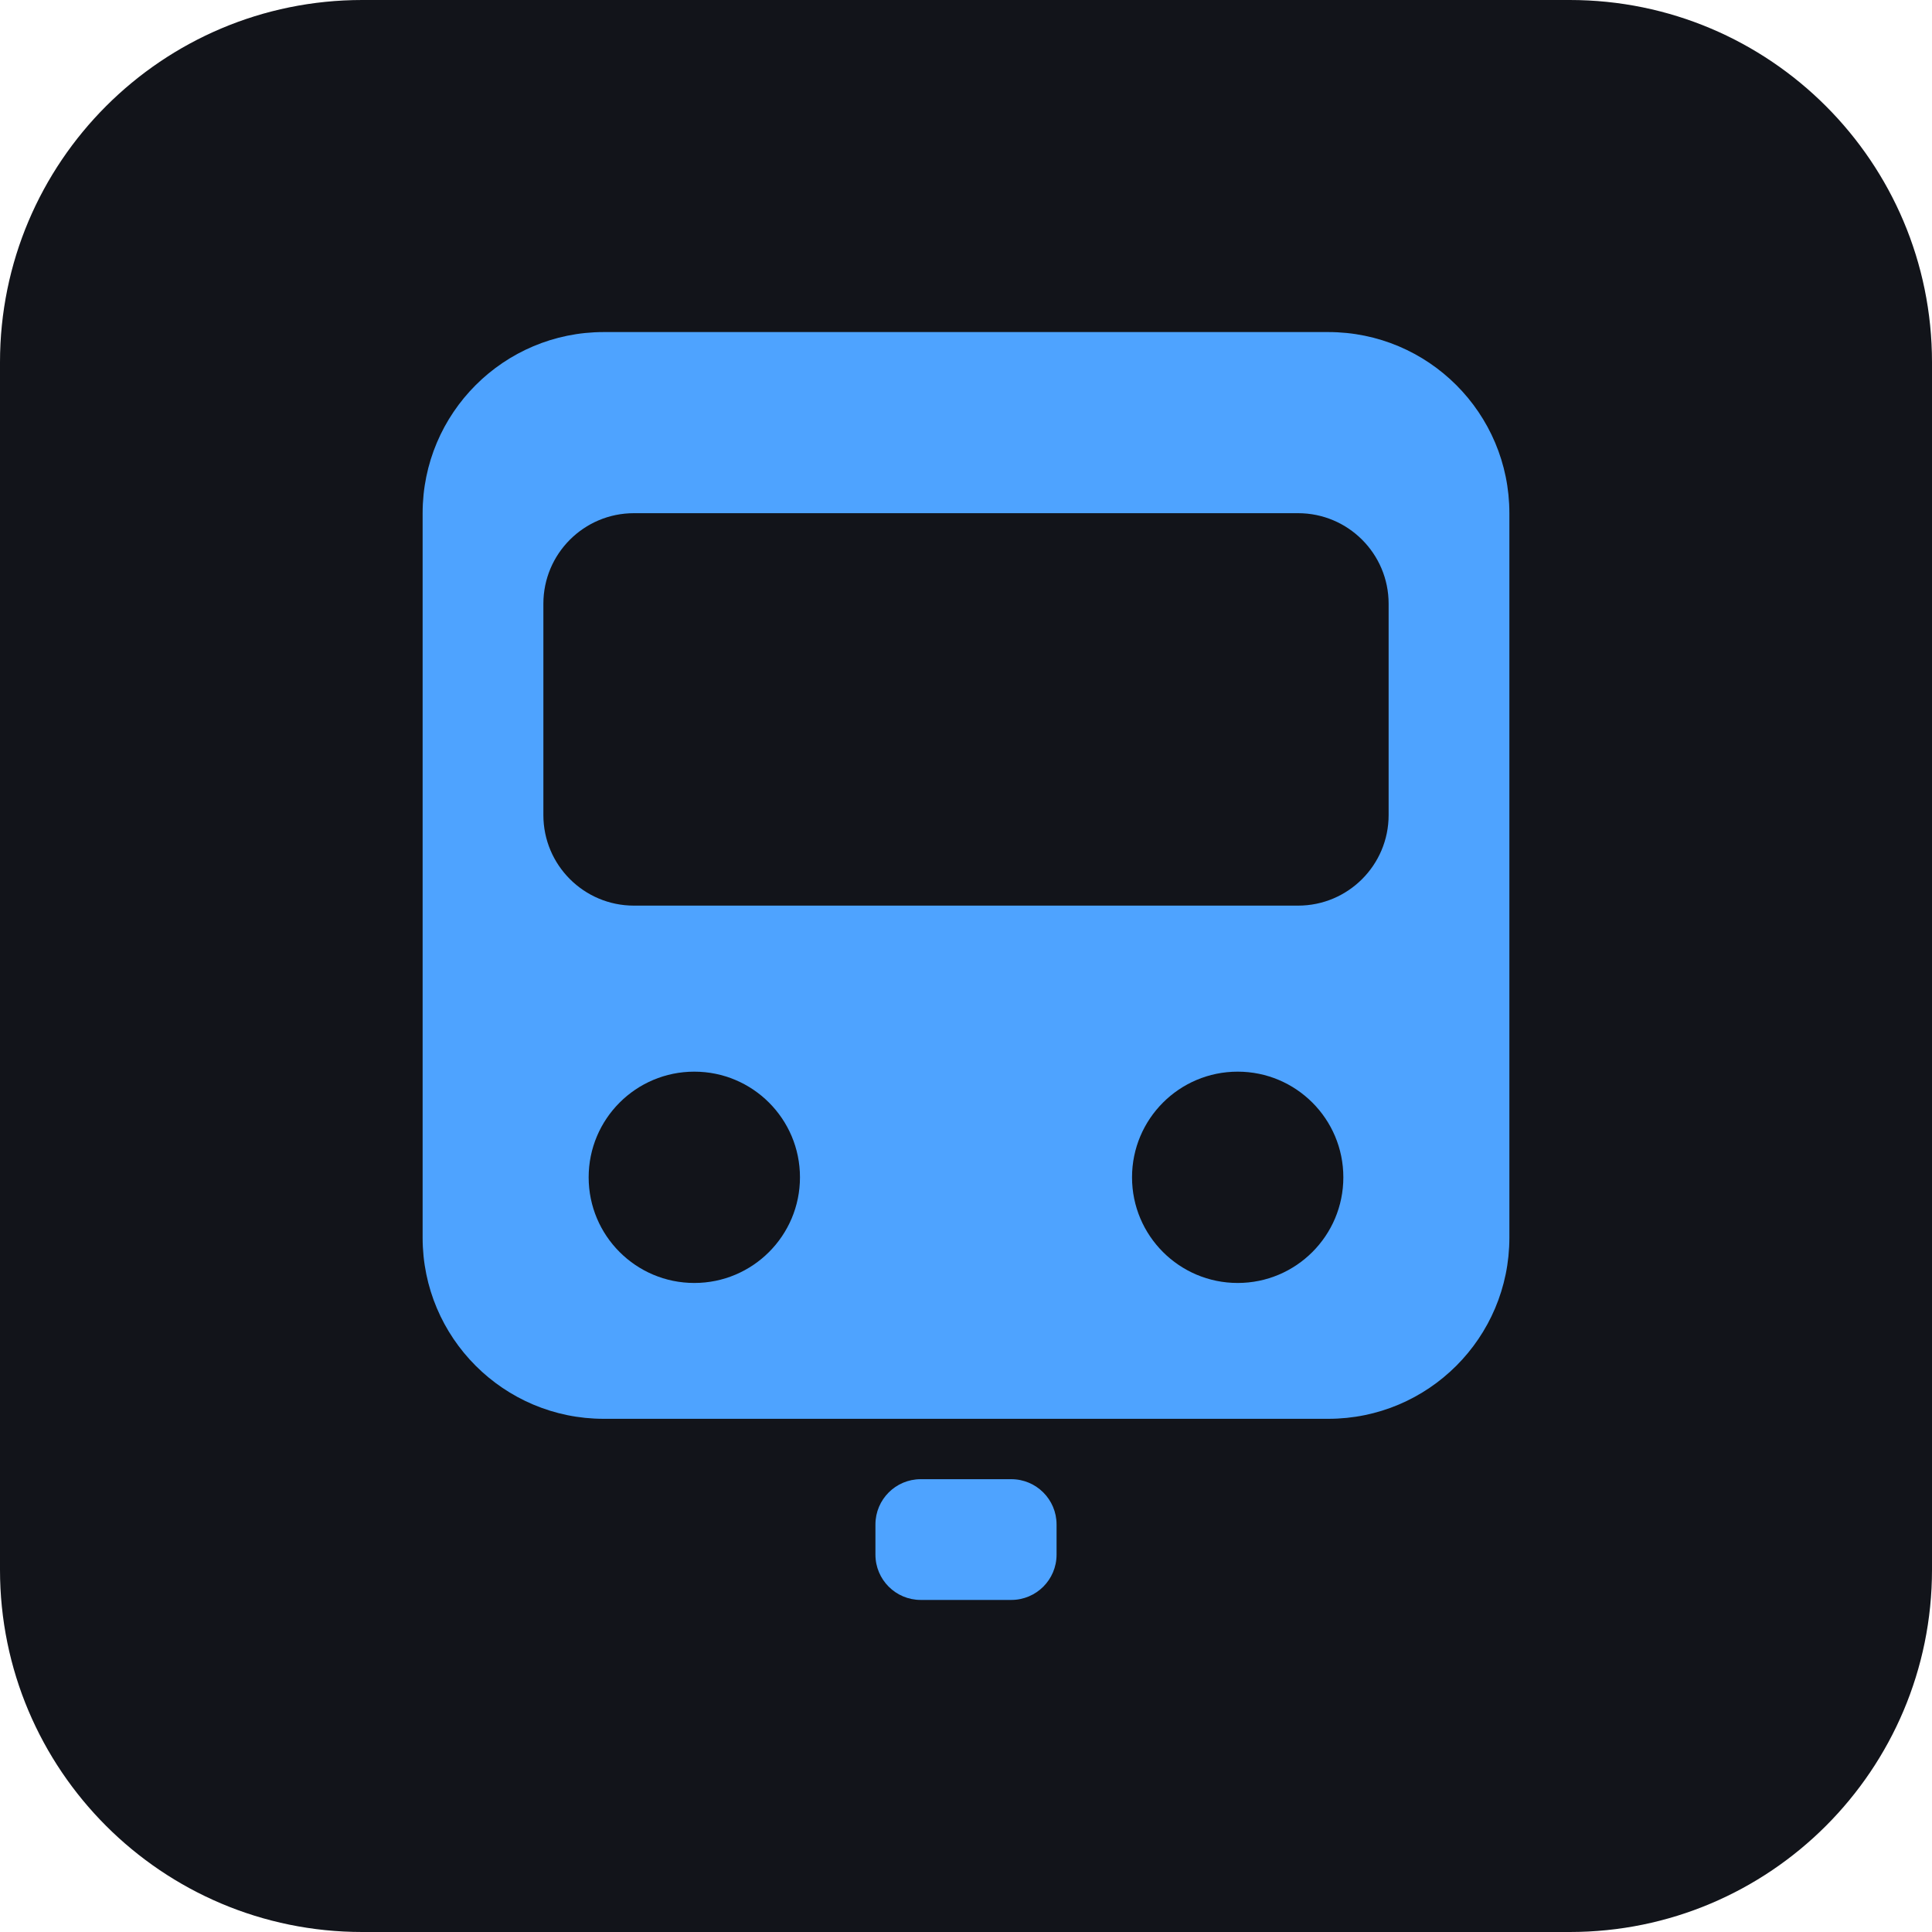
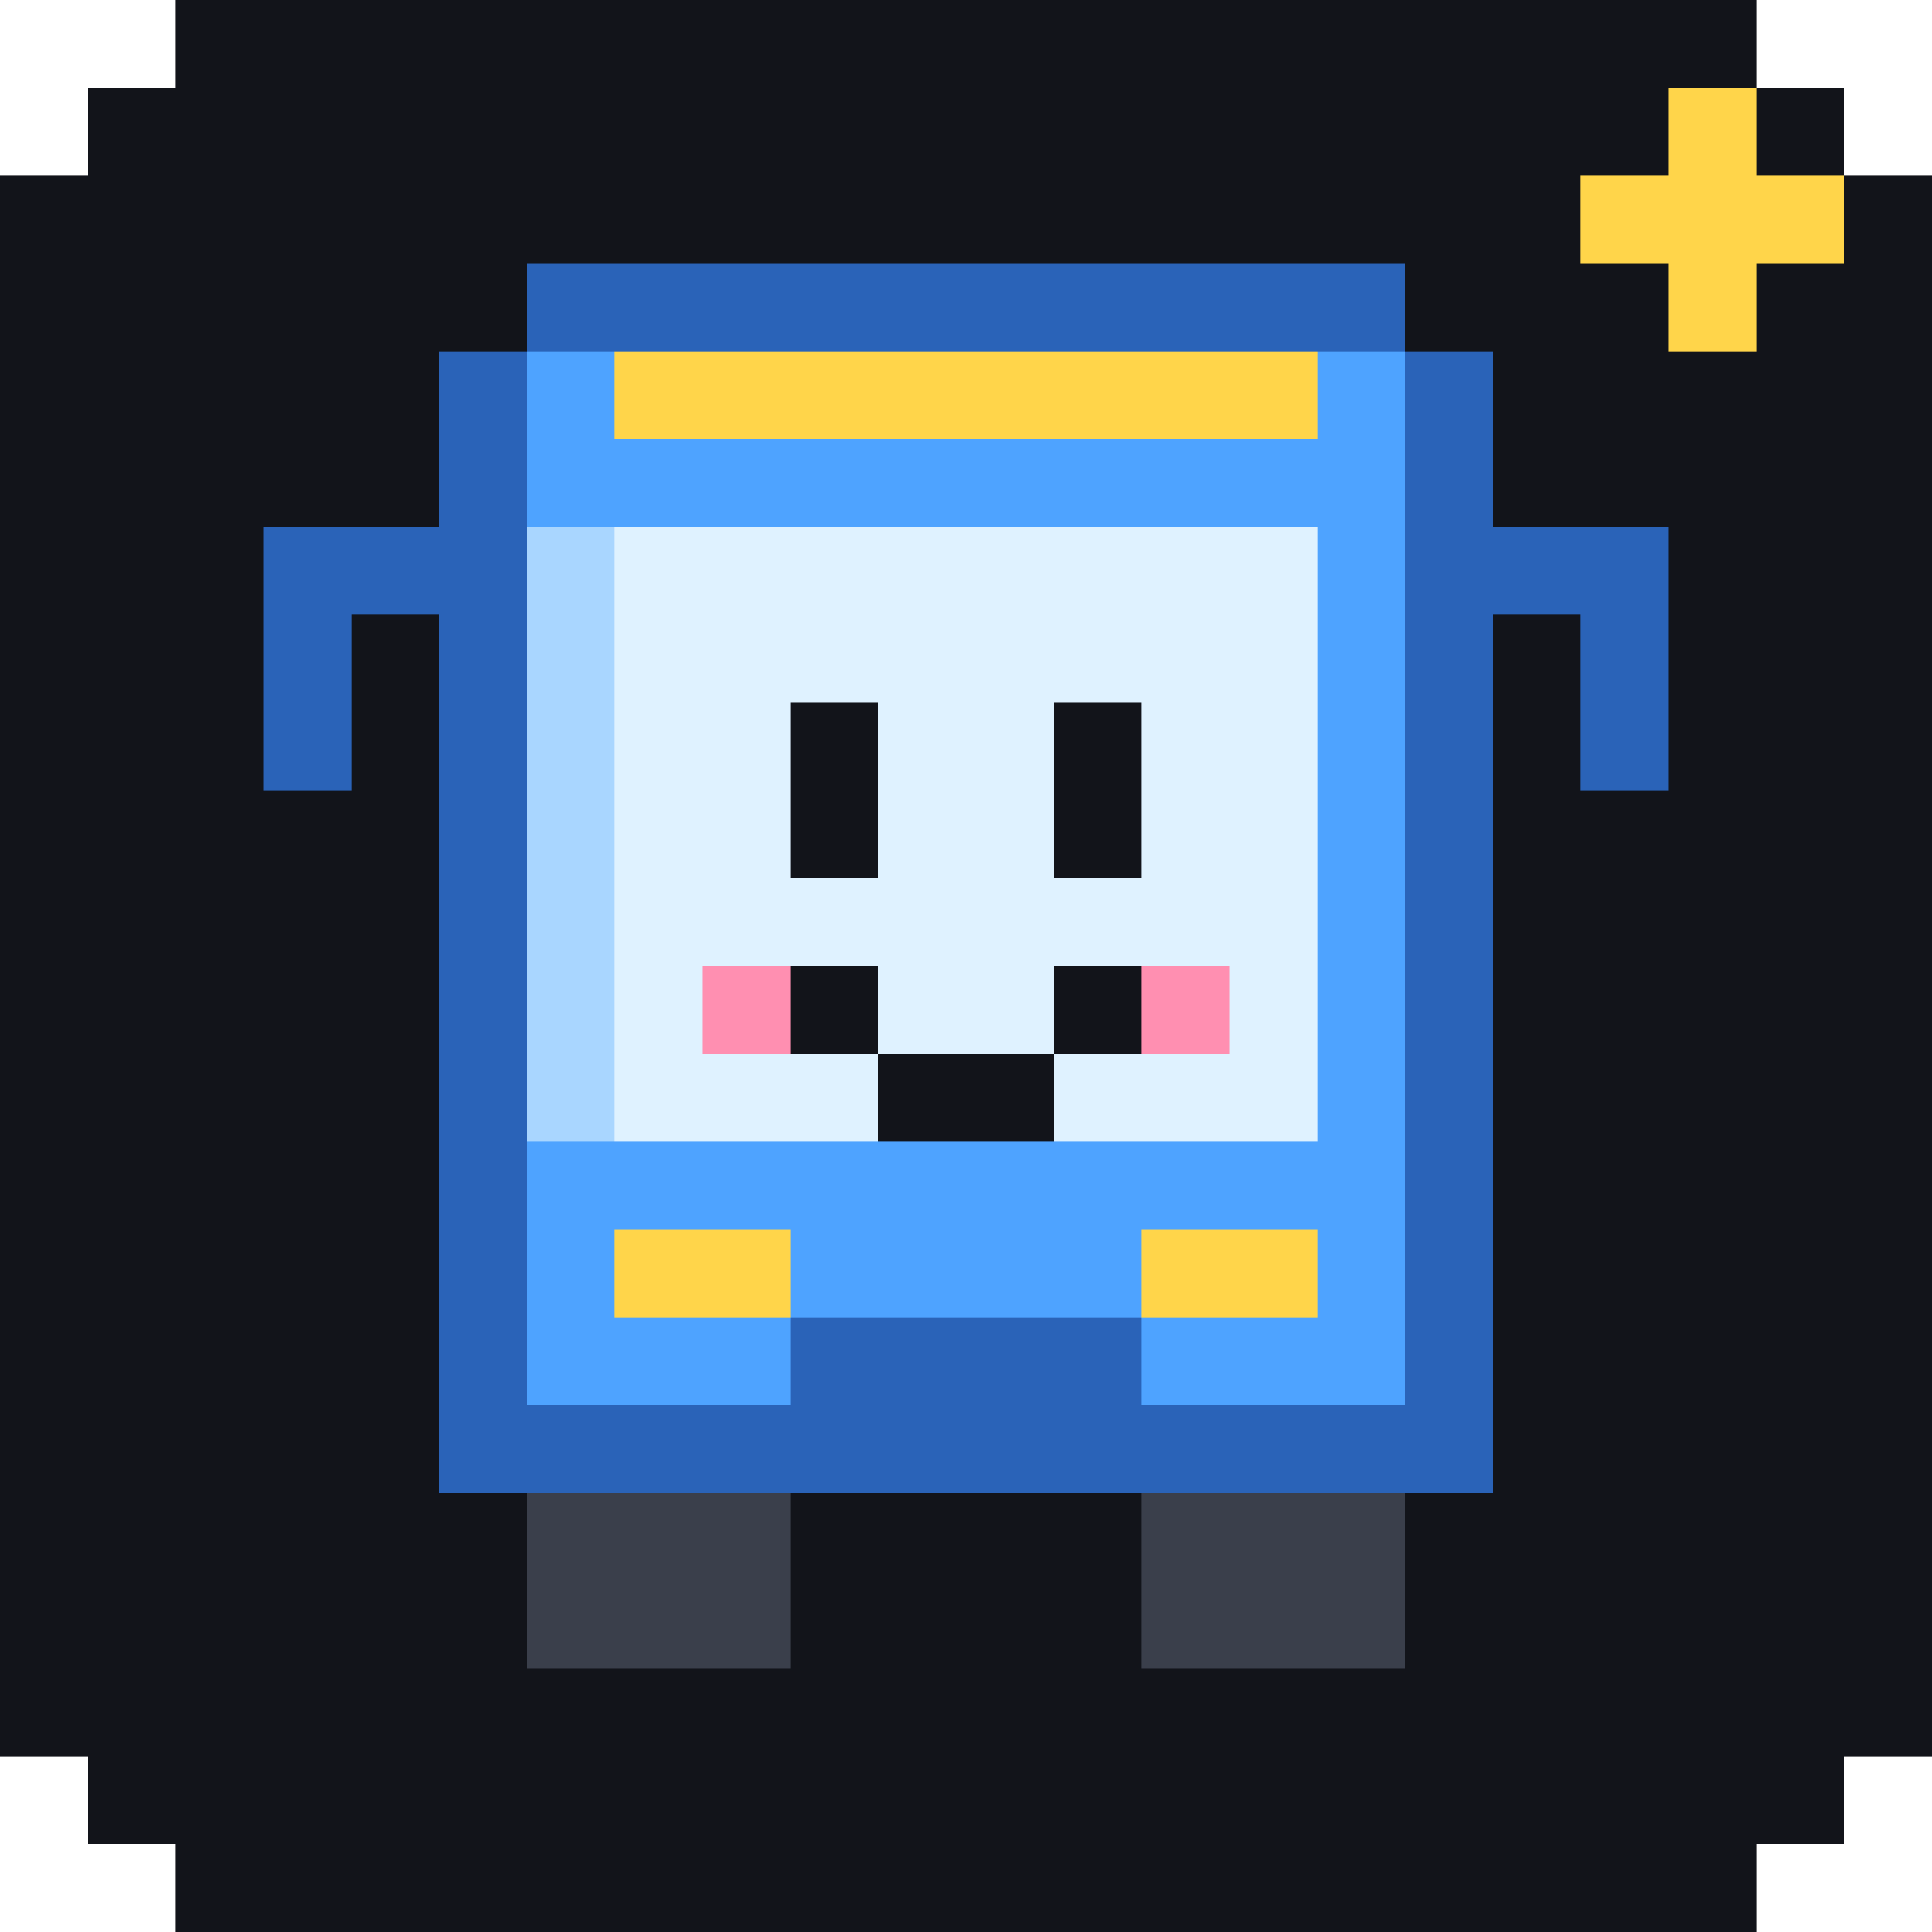
- <svg xmlns="http://www.w3.org/2000/svg" viewBox="0 0 128 128">
-   <rect width="128" height="128" rx="24" fill="#12141a" />
-   <rect x="28" y="22" width="72" height="72" rx="12" fill="#4ea3ff" />
-   <rect x="36" y="34" width="56" height="26" rx="6" fill="#12141a" />
-   <circle cx="46" cy="78" r="7" fill="#12141a" />
-   <circle cx="82" cy="78" r="7" fill="#12141a" />
-   <rect x="58" y="98" width="12" height="8" rx="3" fill="#4ea3ff" />
+ <svg xmlns="http://www.w3.org/2000/svg" viewBox="0 0 22 22" shape-rendering="crispEdges">
+   <path fill="#12141a" d="M2 0h1v1h-1zM3 0h1v1h-1zM4 0h1v1h-1zM5 0h1v1h-1zM6 0h1v1h-1zM7 0h1v1h-1zM8 0h1v1h-1zM9 0h1v1h-1zM10 0h1v1h-1zM11 0h1v1h-1zM12 0h1v1h-1zM13 0h1v1h-1zM14 0h1v1h-1zM15 0h1v1h-1zM16 0h1v1h-1zM17 0h1v1h-1zM18 0h1v1h-1zM19 0h1v1h-1zM1 1h1v1h-1zM2 1h1v1h-1zM3 1h1v1h-1zM4 1h1v1h-1zM5 1h1v1h-1zM6 1h1v1h-1zM7 1h1v1h-1zM8 1h1v1h-1zM9 1h1v1h-1zM10 1h1v1h-1zM11 1h1v1h-1zM12 1h1v1h-1zM13 1h1v1h-1zM14 1h1v1h-1zM15 1h1v1h-1zM16 1h1v1h-1zM17 1h1v1h-1zM18 1h1v1h-1zM20 1h1v1h-1zM0 2h1v1h-1zM1 2h1v1h-1zM2 2h1v1h-1zM3 2h1v1h-1zM4 2h1v1h-1zM5 2h1v1h-1zM6 2h1v1h-1zM7 2h1v1h-1zM8 2h1v1h-1zM9 2h1v1h-1zM10 2h1v1h-1zM11 2h1v1h-1zM12 2h1v1h-1zM13 2h1v1h-1zM14 2h1v1h-1zM15 2h1v1h-1zM16 2h1v1h-1zM17 2h1v1h-1zM21 2h1v1h-1zM0 3h1v1h-1zM1 3h1v1h-1zM2 3h1v1h-1zM3 3h1v1h-1zM4 3h1v1h-1zM5 3h1v1h-1zM16 3h1v1h-1zM17 3h1v1h-1zM18 3h1v1h-1zM20 3h1v1h-1zM21 3h1v1h-1zM0 4h1v1h-1zM1 4h1v1h-1zM2 4h1v1h-1zM3 4h1v1h-1zM4 4h1v1h-1zM17 4h1v1h-1zM18 4h1v1h-1zM19 4h1v1h-1zM20 4h1v1h-1zM21 4h1v1h-1zM0 5h1v1h-1zM1 5h1v1h-1zM2 5h1v1h-1zM3 5h1v1h-1zM4 5h1v1h-1zM17 5h1v1h-1zM18 5h1v1h-1zM19 5h1v1h-1zM20 5h1v1h-1zM21 5h1v1h-1zM0 6h1v1h-1zM1 6h1v1h-1zM2 6h1v1h-1zM19 6h1v1h-1zM20 6h1v1h-1zM21 6h1v1h-1zM0 7h1v1h-1zM1 7h1v1h-1zM2 7h1v1h-1zM4 7h1v1h-1zM17 7h1v1h-1zM19 7h1v1h-1zM20 7h1v1h-1zM21 7h1v1h-1zM0 8h1v1h-1zM1 8h1v1h-1zM2 8h1v1h-1zM4 8h1v1h-1zM9 8h1v1h-1zM12 8h1v1h-1zM17 8h1v1h-1zM19 8h1v1h-1zM20 8h1v1h-1zM21 8h1v1h-1zM0 9h1v1h-1zM1 9h1v1h-1zM2 9h1v1h-1zM3 9h1v1h-1zM4 9h1v1h-1zM9 9h1v1h-1zM12 9h1v1h-1zM17 9h1v1h-1zM18 9h1v1h-1zM19 9h1v1h-1zM20 9h1v1h-1zM21 9h1v1h-1zM0 10h1v1h-1zM1 10h1v1h-1zM2 10h1v1h-1zM3 10h1v1h-1zM4 10h1v1h-1zM17 10h1v1h-1zM18 10h1v1h-1zM19 10h1v1h-1zM20 10h1v1h-1zM21 10h1v1h-1zM0 11h1v1h-1zM1 11h1v1h-1zM2 11h1v1h-1zM3 11h1v1h-1zM4 11h1v1h-1zM9 11h1v1h-1zM12 11h1v1h-1zM17 11h1v1h-1zM18 11h1v1h-1zM19 11h1v1h-1zM20 11h1v1h-1zM21 11h1v1h-1zM0 12h1v1h-1zM1 12h1v1h-1zM2 12h1v1h-1zM3 12h1v1h-1zM4 12h1v1h-1zM10 12h1v1h-1zM11 12h1v1h-1zM17 12h1v1h-1zM18 12h1v1h-1zM19 12h1v1h-1zM20 12h1v1h-1zM21 12h1v1h-1zM0 13h1v1h-1zM1 13h1v1h-1zM2 13h1v1h-1zM3 13h1v1h-1zM4 13h1v1h-1zM17 13h1v1h-1zM18 13h1v1h-1zM19 13h1v1h-1zM20 13h1v1h-1zM21 13h1v1h-1zM0 14h1v1h-1zM1 14h1v1h-1zM2 14h1v1h-1zM3 14h1v1h-1zM4 14h1v1h-1zM17 14h1v1h-1zM18 14h1v1h-1zM19 14h1v1h-1zM20 14h1v1h-1zM21 14h1v1h-1zM0 15h1v1h-1zM1 15h1v1h-1zM2 15h1v1h-1zM3 15h1v1h-1zM4 15h1v1h-1zM17 15h1v1h-1zM18 15h1v1h-1zM19 15h1v1h-1zM20 15h1v1h-1zM21 15h1v1h-1zM0 16h1v1h-1zM1 16h1v1h-1zM2 16h1v1h-1zM3 16h1v1h-1zM4 16h1v1h-1zM17 16h1v1h-1zM18 16h1v1h-1zM19 16h1v1h-1zM20 16h1v1h-1zM21 16h1v1h-1zM0 17h1v1h-1zM1 17h1v1h-1zM2 17h1v1h-1zM3 17h1v1h-1zM4 17h1v1h-1zM5 17h1v1h-1zM9 17h1v1h-1zM10 17h1v1h-1zM11 17h1v1h-1zM12 17h1v1h-1zM16 17h1v1h-1zM17 17h1v1h-1zM18 17h1v1h-1zM19 17h1v1h-1zM20 17h1v1h-1zM21 17h1v1h-1zM0 18h1v1h-1zM1 18h1v1h-1zM2 18h1v1h-1zM3 18h1v1h-1zM4 18h1v1h-1zM5 18h1v1h-1zM9 18h1v1h-1zM10 18h1v1h-1zM11 18h1v1h-1zM12 18h1v1h-1zM16 18h1v1h-1zM17 18h1v1h-1zM18 18h1v1h-1zM19 18h1v1h-1zM20 18h1v1h-1zM21 18h1v1h-1zM0 19h1v1h-1zM1 19h1v1h-1zM2 19h1v1h-1zM3 19h1v1h-1zM4 19h1v1h-1zM5 19h1v1h-1zM6 19h1v1h-1zM7 19h1v1h-1zM8 19h1v1h-1zM9 19h1v1h-1zM10 19h1v1h-1zM11 19h1v1h-1zM12 19h1v1h-1zM13 19h1v1h-1zM14 19h1v1h-1zM15 19h1v1h-1zM16 19h1v1h-1zM17 19h1v1h-1zM18 19h1v1h-1zM19 19h1v1h-1zM20 19h1v1h-1zM21 19h1v1h-1zM1 20h1v1h-1zM2 20h1v1h-1zM3 20h1v1h-1zM4 20h1v1h-1zM5 20h1v1h-1zM6 20h1v1h-1zM7 20h1v1h-1zM8 20h1v1h-1zM9 20h1v1h-1zM10 20h1v1h-1zM11 20h1v1h-1zM12 20h1v1h-1zM13 20h1v1h-1zM14 20h1v1h-1zM15 20h1v1h-1zM16 20h1v1h-1zM17 20h1v1h-1zM18 20h1v1h-1zM19 20h1v1h-1zM20 20h1v1h-1zM2 21h1v1h-1zM3 21h1v1h-1zM4 21h1v1h-1zM5 21h1v1h-1zM6 21h1v1h-1zM7 21h1v1h-1zM8 21h1v1h-1zM9 21h1v1h-1zM10 21h1v1h-1zM11 21h1v1h-1zM12 21h1v1h-1zM13 21h1v1h-1zM14 21h1v1h-1zM15 21h1v1h-1zM16 21h1v1h-1zM17 21h1v1h-1zM18 21h1v1h-1zM19 21h1v1h-1z" />
+   <path fill="#ffd54a" d="M19 1h1v1h-1zM18 2h1v1h-1zM19 2h1v1h-1zM20 2h1v1h-1zM19 3h1v1h-1zM7 4h1v1h-1zM8 4h1v1h-1zM9 4h1v1h-1zM10 4h1v1h-1zM11 4h1v1h-1zM12 4h1v1h-1zM13 4h1v1h-1zM14 4h1v1h-1zM7 14h1v1h-1zM8 14h1v1h-1zM13 14h1v1h-1zM14 14h1v1h-1z" />
+   <path fill="#2a63b8" d="M6 3h1v1h-1zM7 3h1v1h-1zM8 3h1v1h-1zM9 3h1v1h-1zM10 3h1v1h-1zM11 3h1v1h-1zM12 3h1v1h-1zM13 3h1v1h-1zM14 3h1v1h-1zM15 3h1v1h-1zM5 4h1v1h-1zM16 4h1v1h-1zM5 5h1v1h-1zM16 5h1v1h-1zM3 6h1v1h-1zM4 6h1v1h-1zM5 6h1v1h-1zM16 6h1v1h-1zM17 6h1v1h-1zM18 6h1v1h-1zM3 7h1v1h-1zM5 7h1v1h-1zM16 7h1v1h-1zM18 7h1v1h-1zM3 8h1v1h-1zM5 8h1v1h-1zM16 8h1v1h-1zM18 8h1v1h-1zM5 9h1v1h-1zM16 9h1v1h-1zM5 10h1v1h-1zM16 10h1v1h-1zM5 11h1v1h-1zM16 11h1v1h-1zM5 12h1v1h-1zM16 12h1v1h-1zM5 13h1v1h-1zM16 13h1v1h-1zM5 14h1v1h-1zM16 14h1v1h-1zM5 15h1v1h-1zM9 15h1v1h-1zM10 15h1v1h-1zM11 15h1v1h-1zM12 15h1v1h-1zM16 15h1v1h-1zM5 16h1v1h-1zM6 16h1v1h-1zM7 16h1v1h-1zM8 16h1v1h-1zM9 16h1v1h-1zM10 16h1v1h-1zM11 16h1v1h-1zM12 16h1v1h-1zM13 16h1v1h-1zM14 16h1v1h-1zM15 16h1v1h-1zM16 16h1v1h-1z" />
+   <path fill="#4ea3ff" d="M6 4h1v1h-1zM15 4h1v1h-1zM6 5h1v1h-1zM7 5h1v1h-1zM8 5h1v1h-1zM9 5h1v1h-1zM10 5h1v1h-1zM11 5h1v1h-1zM12 5h1v1h-1zM13 5h1v1h-1zM14 5h1v1h-1zM15 5h1v1h-1zM15 6h1v1h-1zM15 7h1v1h-1zM15 8h1v1h-1zM15 9h1v1h-1zM15 10h1v1h-1zM15 11h1v1h-1zM15 12h1v1h-1zM6 13h1v1h-1zM7 13h1v1h-1zM8 13h1v1h-1zM9 13h1v1h-1zM10 13h1v1h-1zM11 13h1v1h-1zM12 13h1v1h-1zM13 13h1v1h-1zM14 13h1v1h-1zM15 13h1v1h-1zM6 14h1v1h-1zM9 14h1v1h-1zM10 14h1v1h-1zM11 14h1v1h-1zM12 14h1v1h-1zM15 14h1v1h-1zM6 15h1v1h-1zM7 15h1v1h-1zM8 15h1v1h-1zM13 15h1v1h-1zM14 15h1v1h-1zM15 15h1v1h-1z" />
+   <path fill="#a9d6ff" d="M6 6h1v1h-1zM6 7h1v1h-1zM6 8h1v1h-1zM6 9h1v1h-1zM6 10h1v1h-1zM6 11h1v1h-1zM6 12h1v1h-1z" />
+   <path fill="#dff2ff" d="M7 6h1v1h-1zM8 6h1v1h-1zM9 6h1v1h-1zM10 6h1v1h-1zM11 6h1v1h-1zM12 6h1v1h-1zM13 6h1v1h-1zM14 6h1v1h-1zM7 7h1v1h-1zM8 7h1v1h-1zM9 7h1v1h-1zM10 7h1v1h-1zM11 7h1v1h-1zM12 7h1v1h-1zM13 7h1v1h-1zM14 7h1v1h-1zM7 8h1v1h-1zM8 8h1v1h-1zM10 8h1v1h-1zM11 8h1v1h-1zM13 8h1v1h-1zM14 8h1v1h-1zM7 9h1v1h-1zM8 9h1v1h-1zM10 9h1v1h-1zM11 9h1v1h-1zM13 9h1v1h-1zM14 9h1v1h-1zM7 10h1v1h-1zM8 10h1v1h-1zM9 10h1v1h-1zM10 10h1v1h-1zM11 10h1v1h-1zM12 10h1v1h-1zM13 10h1v1h-1zM14 10h1v1h-1zM7 11h1v1h-1zM10 11h1v1h-1zM11 11h1v1h-1zM14 11h1v1h-1zM7 12h1v1h-1zM8 12h1v1h-1zM9 12h1v1h-1zM12 12h1v1h-1zM13 12h1v1h-1zM14 12h1v1h-1z" />
+   <path fill="#ff8fb1" d="M8 11h1v1h-1zM13 11h1v1h-1z" />
+   <path fill="#3a3f4b" d="M6 17h1v1h-1zM7 17h1v1h-1zM8 17h1v1h-1zM13 17h1v1h-1zM14 17h1v1h-1zM15 17h1v1h-1zM6 18h1v1h-1zM7 18h1v1h-1zM8 18h1v1h-1zM13 18h1v1h-1zM14 18h1v1h-1zM15 18h1v1h-1z" />
</svg>
